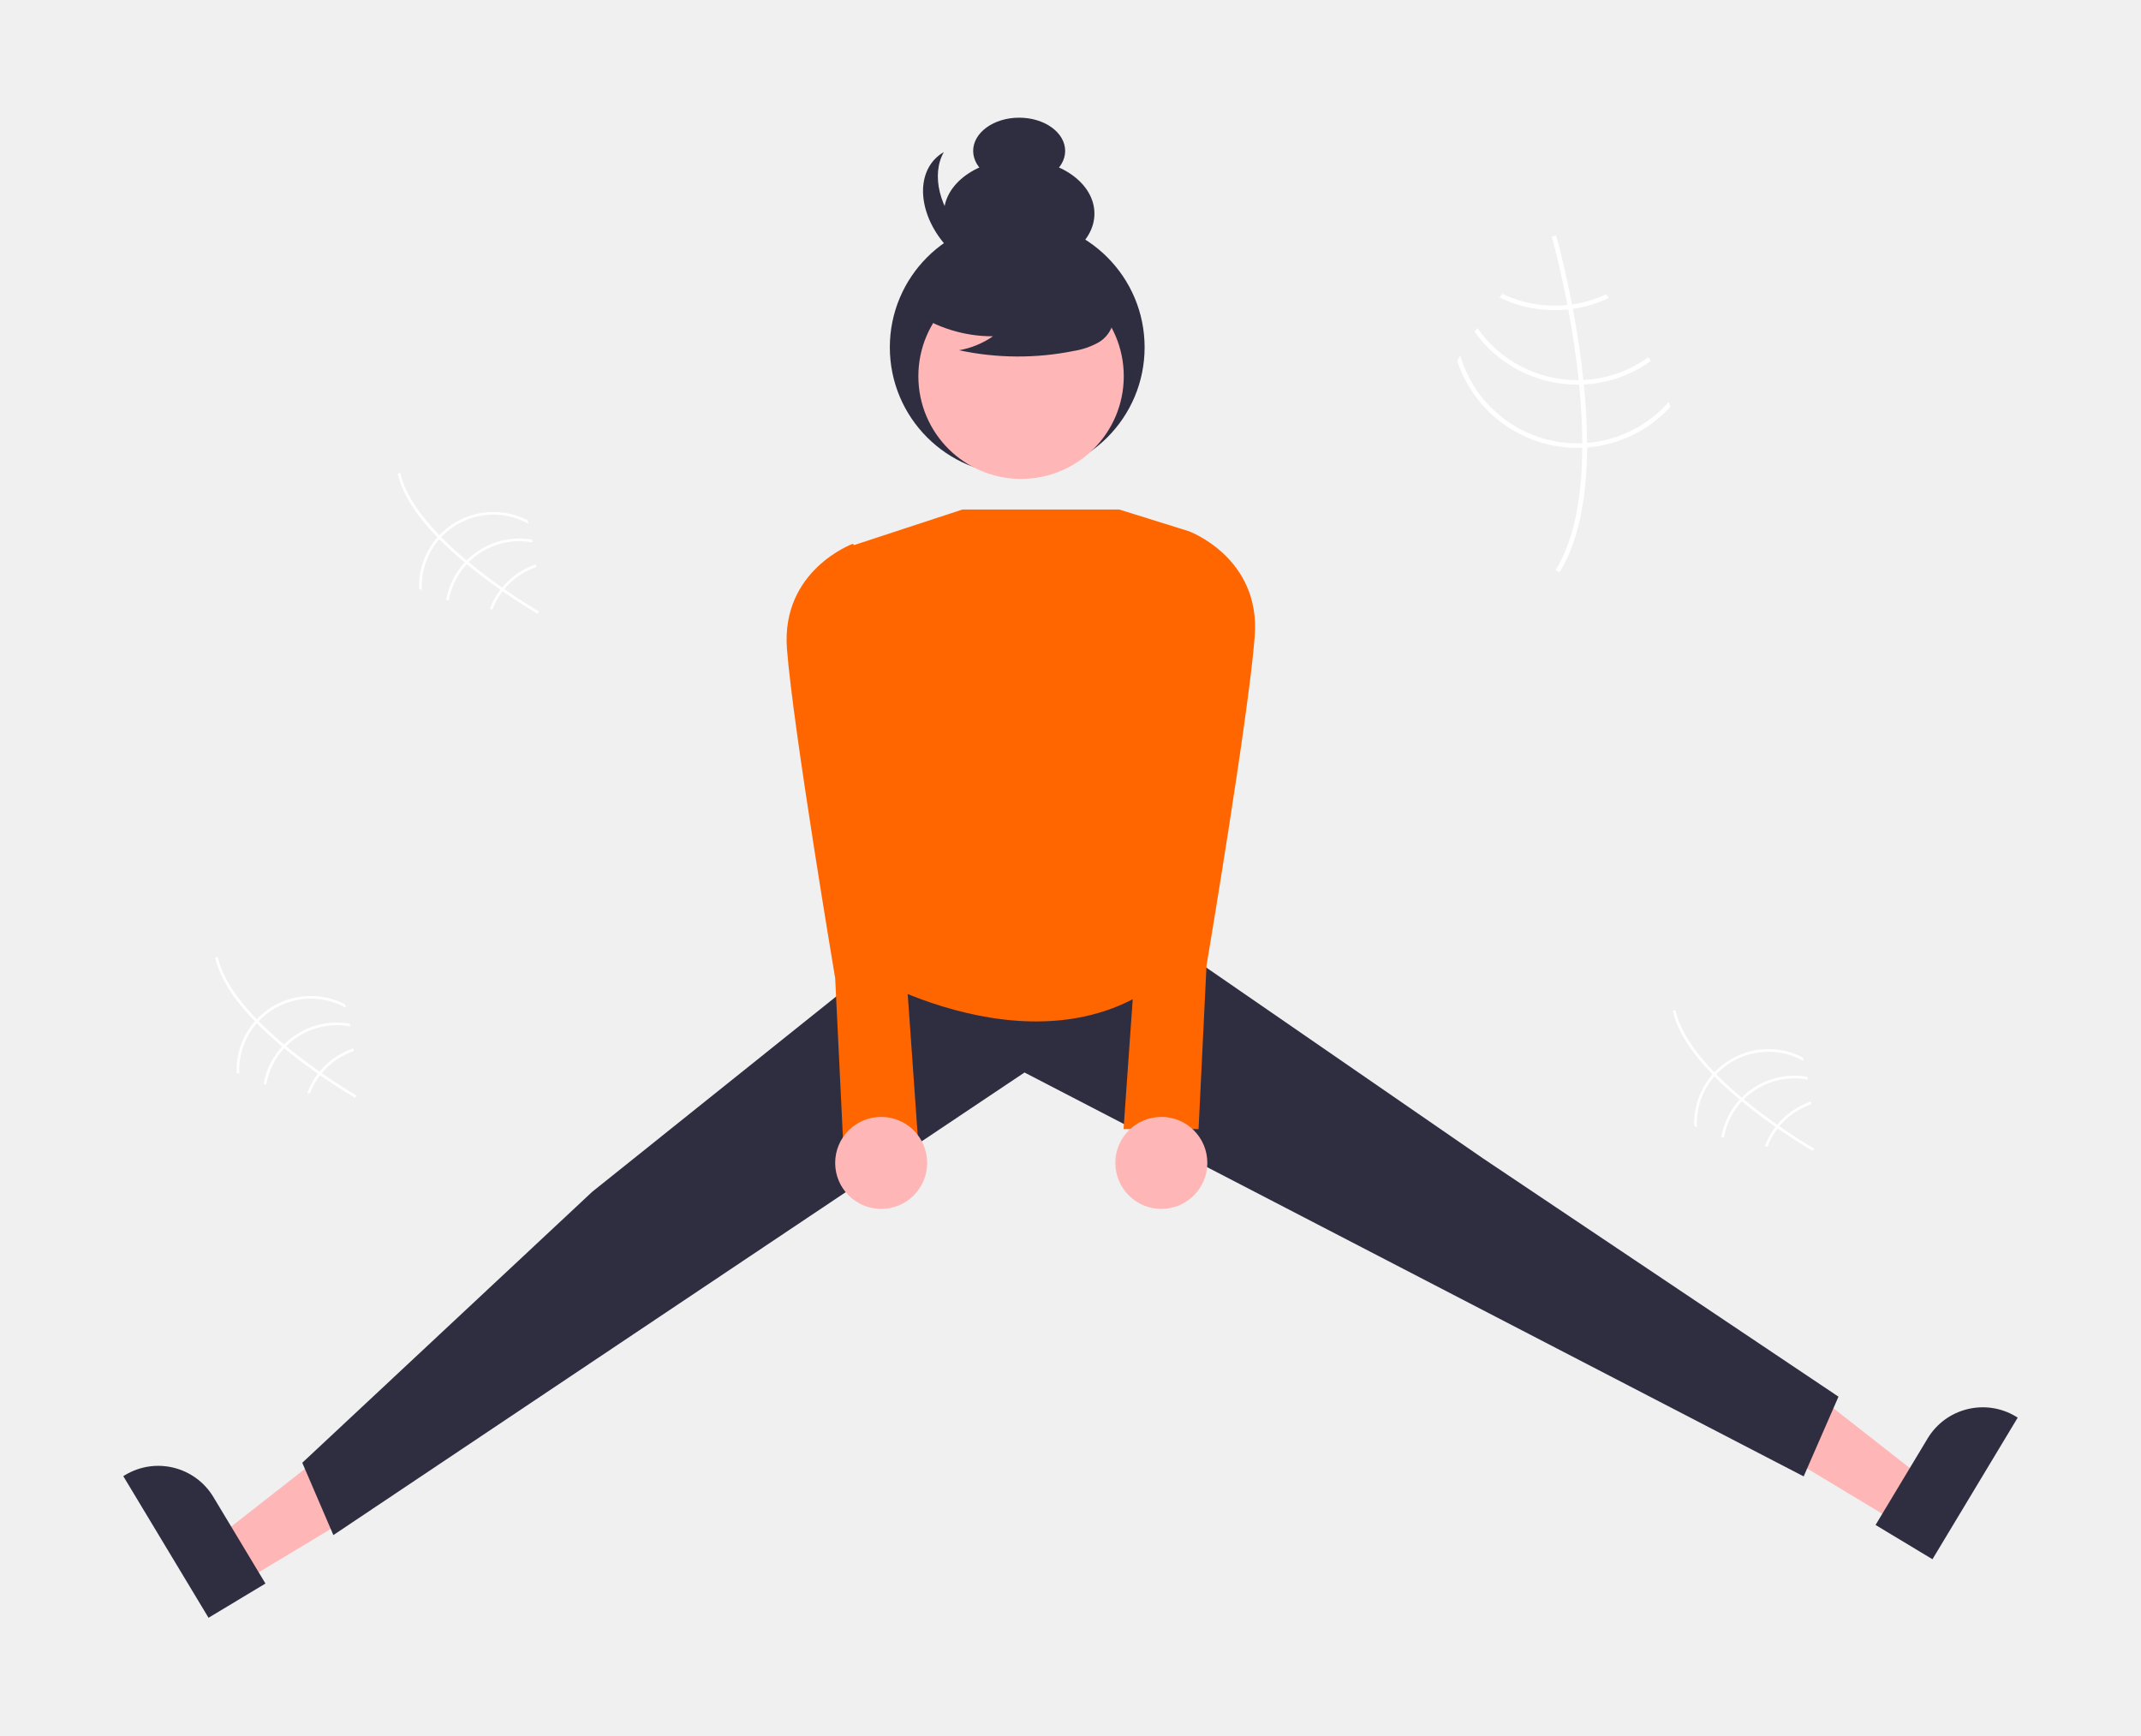
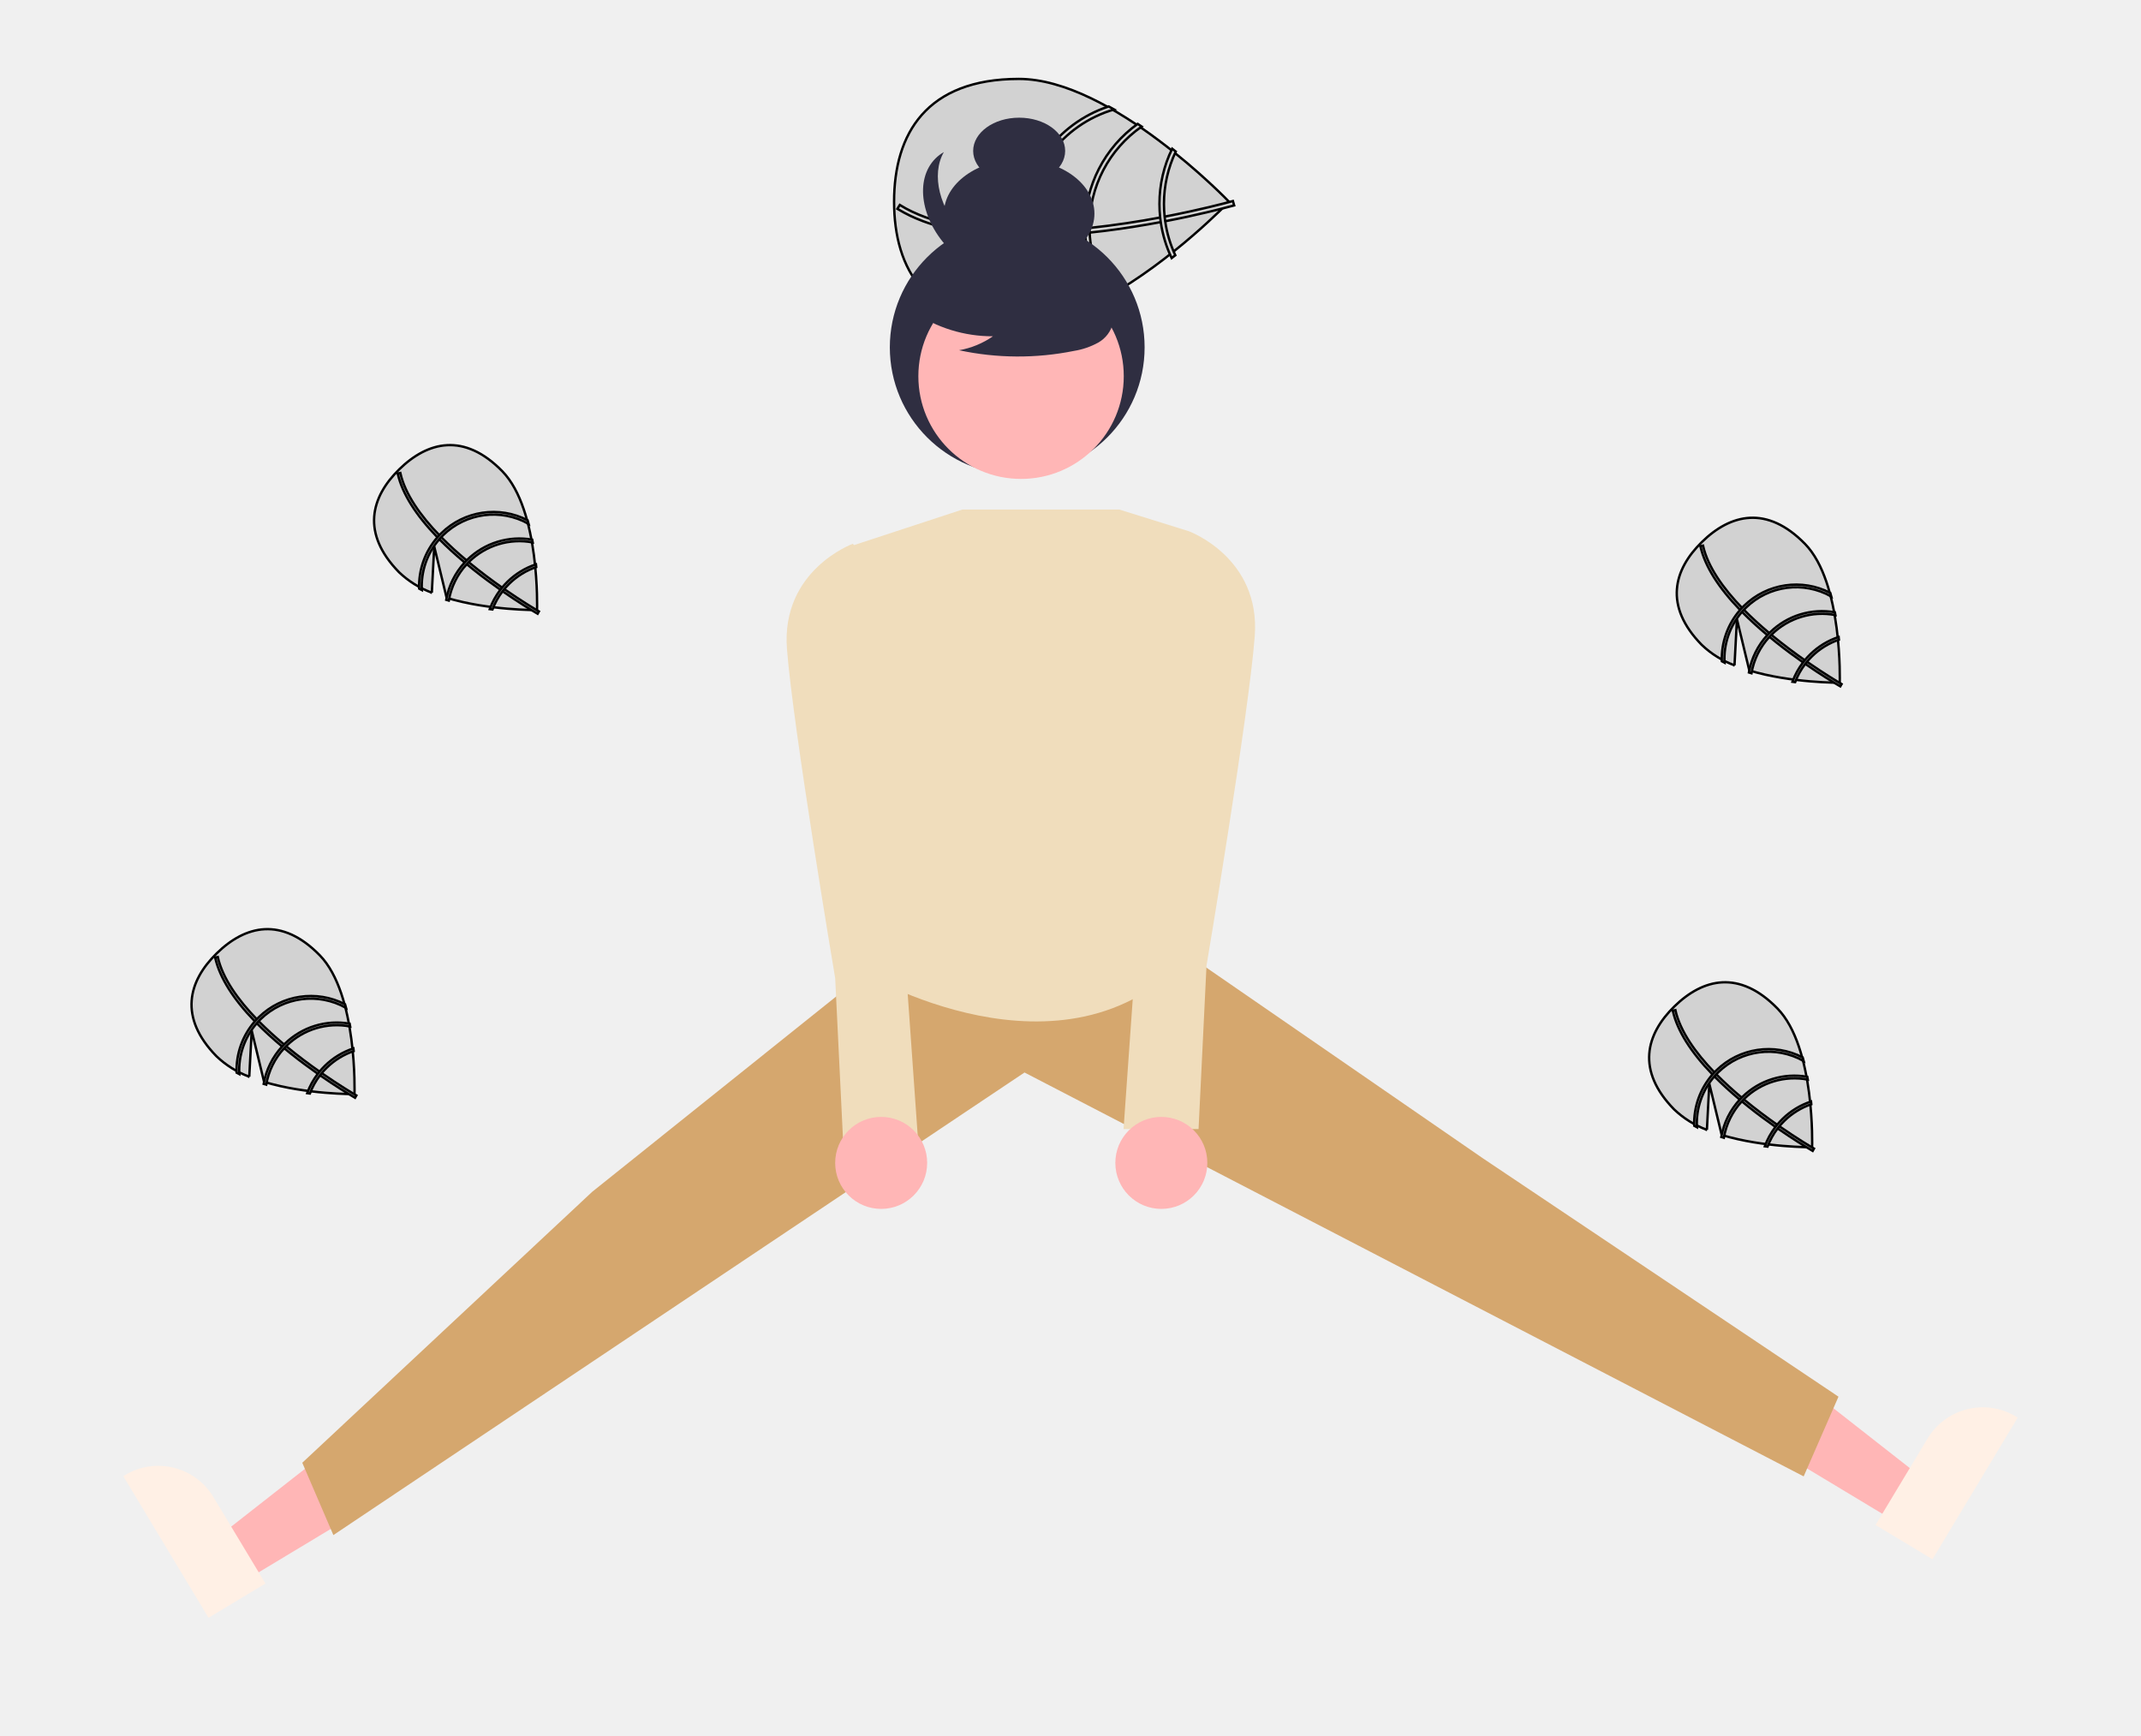
<svg xmlns="http://www.w3.org/2000/svg" data-name="Layer 1" width="512" height="415" viewBox="0 0 512 415" version="1.1" id="svg43">
  <defs id="defs43" />
-   <path d="M 396.914,92.504 383.089,105.23 394.076,86.796 C 385.42,71.1 371.264,57.534 371.264,57.534 c 0,0 -29.369,28.138 -29.369,50.256 0,22.118 13.149,29.841 29.369,29.841 16.22,0 29.369,-7.723 29.369,-29.841 a 38.8,38.8 0 0 0 -3.719,-15.287 z" fill="#f0f0f0" id="path1" />
-   <path d="m 379.534,105.919 v 1.09 c -0.065,12.673 -2.202,22.561 -6.396,29.523 -0.059,0.103 -0.124,0.2 -0.184,0.302 l -0.47,-0.286 -0.448,-0.281 c 4.652,-7.518 6.299,-18.146 6.358,-29.199 0.005,-0.356 0.011,-0.718 0.005,-1.079 -0.016,-4.679 -0.302,-9.413 -0.761,-14.011 -0.032,-0.356 -0.07,-0.718 -0.108,-1.079 -0.637,-6.067 -1.554,-11.863 -2.494,-16.899 -0.065,-0.356 -0.135,-0.712 -0.205,-1.063 -1.625,-8.517 -3.282,-14.686 -3.659,-16.051 -0.043,-0.167 -0.07,-0.259 -0.076,-0.281 l 0.513,-0.146 0.005,-0.005 0.518,-0.146 c 0.005,0.022 0.097,0.329 0.248,0.901 0.578,2.137 2.078,7.939 3.551,15.593 0.065,0.345 0.135,0.702 0.2,1.058 0.766,4.086 1.517,8.652 2.11,13.445 q 0.227,1.805 0.405,3.562 c 0.043,0.362 0.081,0.723 0.113,1.079 q 0.745,7.456 0.772,13.974 z" fill="#ffffff" id="path2" />
-   <path d="m 375.934,72.802 c -0.362,0.049 -0.729,0.097 -1.101,0.135 a 29.775,29.775 0 0 1 -3.044,0.157 28.964,28.964 0 0 1 -12.522,-2.828 c -0.227,0.286 -0.453,0.572 -0.685,0.864 a 30.036,30.036 0 0 0 13.207,3.044 30.808,30.808 0 0 0 3.249,-0.173 c 0.367,-0.038 0.734,-0.086 1.096,-0.14 a 29.784,29.784 0 0 0 8.609,-2.607 q -0.348,-0.445 -0.68,-0.874 a 28.865,28.865 0 0 1 -8.128,2.423 z" fill="#ffffff" id="path3" />
-   <path d="m 378.649,90.867 q -0.559,0.032 -1.117,0.032 c -0.113,0.005 -0.232,0.005 -0.345,0.005 A 29.117,29.117 0 0 1 353.287,78.42 c -0.216,0.318 -0.432,0.637 -0.642,0.961 a 30.198,30.198 0 0 0 24.541,12.603 c 0.151,0 0.302,0 0.453,-0.005 0.378,-0.005 0.75,-0.016 1.123,-0.032 a 30.039,30.039 0 0 0 16.003,-5.613 c -0.173,-0.318 -0.345,-0.637 -0.524,-0.955 a 28.917,28.917 0 0 1 -15.593,5.489 z" fill="#ffffff" id="path4" />
-   <path d="m 379.534,105.919 c -0.378,0.032 -0.756,0.054 -1.133,0.07 -0.405,0.016 -0.81,0.027 -1.214,0.027 A 29.196,29.196 0 0 1 349.196,85.011 c -0.243,0.437 -0.486,0.869 -0.718,1.306 a 30.265,30.265 0 0 0 28.708,20.779 c 0.405,0 0.81,-0.005 1.209,-0.027 0.383,-0.011 0.761,-0.032 1.139,-0.059 a 30.177,30.177 0 0 0 19.916,-9.72 c -0.113,-0.399 -0.243,-0.793 -0.372,-1.193 a 29.102,29.102 0 0 1 -19.543,9.823 z" fill="#ffffff" id="path5" />
-   <path d="m 408.188,270.178 0.58,-11.034 2.96,12.267 c 10.092,3.041 21.622,2.924 21.622,2.924 0,0 0.779,-23.905 -8.314,-33.204 -9.094,-9.299 -17.797,-7.14 -24.617,-0.472 -6.819,6.669 -9.173,15.322 -0.079,24.621 a 22.816,22.816 0 0 0 7.849,4.898 z" fill="#f0f0f0" id="path6" />
-   <path d="m 409.979,257.392 -0.448,-0.458 c -5.183,-5.355 -8.35,-10.391 -9.449,-15.042 -0.017,-0.068 -0.03,-0.135 -0.047,-0.203 l 0.315,-0.073 0.304,-0.066 c 1.135,5.074 4.812,10.219 9.332,14.89 0.144,0.152 0.291,0.306 0.442,0.456 1.931,1.961 3.997,3.833 6.08,5.578 0.16,0.136 0.325,0.273 0.489,0.409 2.762,2.289 5.531,4.349 7.996,6.08 0.174,0.123 0.35,0.244 0.523,0.363 4.185,2.913 7.418,4.825 8.138,5.244 0.087,0.053 0.136,0.08 0.147,0.087 l -0.156,0.272 v 0.005 l -0.158,0.274 c -0.011,-0.007 -0.176,-0.099 -0.475,-0.277 -1.122,-0.661 -4.138,-2.484 -7.904,-5.096 -0.169,-0.119 -0.345,-0.24 -0.519,-0.363 -2.002,-1.403 -4.195,-3.014 -6.415,-4.785 q -0.838,-0.666 -1.635,-1.331 c -0.167,-0.134 -0.331,-0.271 -0.491,-0.407 q -3.379,-2.829 -6.069,-5.558 z" fill="#ffffff" id="path7" />
-   <path d="m 425.108,269.836 c 0.132,-0.169 0.266,-0.34 0.407,-0.509 a 17.509,17.509 0 0 1 1.215,-1.317 17.032,17.032 0 0 1 6.427,-3.959 c -0.022,-0.213 -0.045,-0.427 -0.067,-0.645 a 17.663,17.663 0 0 0 -6.804,4.15 18.117,18.117 0 0 0 -1.295,1.408 c -0.139,0.167 -0.273,0.338 -0.403,0.509 a 17.514,17.514 0 0 0 -2.548,4.635 q 0.329,0.044 0.645,0.088 a 16.973,16.973 0 0 1 2.421,-4.361 z" fill="#ffffff" id="path8" />
-   <path d="m 416.54,263.357 q 0.222,-0.243 0.456,-0.473 c 0.045,-0.049 0.095,-0.098 0.143,-0.144 a 17.122,17.122 0 0 1 15.181,-4.577 c -0.04,-0.223 -0.08,-0.445 -0.125,-0.668 a 17.758,17.758 0 0 0 -15.499,4.791 c -0.064,0.062 -0.127,0.124 -0.188,0.189 -0.157,0.158 -0.309,0.315 -0.459,0.475 a 17.664,17.664 0 0 0 -4.42,8.939 c 0.204,0.063 0.407,0.126 0.613,0.186 a 17.005,17.005 0 0 1 4.299,-8.718 z" fill="#ffffff" id="path9" />
-   <path d="m 409.979,257.392 c 0.146,-0.169 0.295,-0.333 0.448,-0.495 0.164,-0.173 0.329,-0.344 0.499,-0.511 a 17.169,17.169 0 0 1 20.405,-2.676 c -0.078,-0.284 -0.153,-0.565 -0.235,-0.844 a 17.797,17.797 0 0 0 -20.613,3.066 c -0.17,0.166 -0.338,0.335 -0.497,0.508 -0.157,0.162 -0.307,0.327 -0.454,0.493 a 17.745,17.745 0 0 0 -4.377,12.275 c 0.212,0.121 0.428,0.234 0.647,0.348 a 17.113,17.113 0 0 1 4.178,-12.165 z" fill="#ffffff" id="path10" />
-   <path d="m 59.611,257.475 0.58,-11.034 2.96,12.267 c 10.092,3.041 21.622,2.924 21.622,2.924 0,0 0.779,-23.905 -8.314,-33.204 -9.094,-9.299 -17.797,-7.14 -24.617,-0.472 -6.819,6.669 -9.173,15.322 -0.079,24.621 a 22.816,22.816 0 0 0 7.849,4.898 z" fill="#f0f0f0" id="path11" />
-   <path d="m 61.402,244.689 -0.448,-0.458 c -5.183,-5.355 -8.35,-10.391 -9.449,-15.042 -0.017,-0.068 -0.03,-0.135 -0.047,-0.203 l 0.315,-0.073 0.304,-0.066 c 1.135,5.074 4.812,10.219 9.332,14.89 0.144,0.152 0.291,0.306 0.442,0.456 1.931,1.961 3.997,3.833 6.08,5.578 0.16,0.136 0.325,0.273 0.489,0.409 2.762,2.289 5.531,4.349 7.996,6.08 0.174,0.123 0.35,0.244 0.523,0.363 4.185,2.913 7.418,4.825 8.138,5.244 0.087,0.053 0.136,0.08 0.147,0.087 l -0.156,0.272 v 0.005 l -0.158,0.274 c -0.011,-0.007 -0.176,-0.099 -0.475,-0.277 -1.122,-0.661 -4.138,-2.484 -7.904,-5.096 -0.169,-0.119 -0.345,-0.24 -0.519,-0.363 -2.002,-1.403 -4.195,-3.014 -6.415,-4.785 q -0.838,-0.666 -1.635,-1.331 c -0.167,-0.134 -0.331,-0.271 -0.491,-0.407 q -3.379,-2.829 -6.07,-5.558 z" fill="#ffffff" id="path12" />
-   <path d="m 76.531,257.133 c 0.132,-0.169 0.266,-0.34 0.407,-0.509 a 17.509,17.509 0 0 1 1.215,-1.317 17.032,17.032 0 0 1 6.427,-3.959 c -0.022,-0.213 -0.045,-0.427 -0.067,-0.645 a 17.663,17.663 0 0 0 -6.804,4.15 18.117,18.117 0 0 0 -1.295,1.408 c -0.139,0.167 -0.273,0.338 -0.403,0.509 a 17.514,17.514 0 0 0 -2.548,4.635 q 0.329,0.044 0.645,0.088 a 16.973,16.973 0 0 1 2.421,-4.361 z" fill="#ffffff" id="path13" />
-   <path d="m 67.963,250.654 q 0.222,-0.243 0.456,-0.473 c 0.045,-0.049 0.095,-0.098 0.143,-0.144 a 17.122,17.122 0 0 1 15.181,-4.577 c -0.04,-0.223 -0.08,-0.445 -0.125,-0.668 a 17.758,17.758 0 0 0 -15.499,4.791 c -0.064,0.062 -0.127,0.124 -0.188,0.189 -0.157,0.158 -0.309,0.315 -0.459,0.475 a 17.664,17.664 0 0 0 -4.42,8.939 c 0.204,0.063 0.407,0.126 0.613,0.186 a 17.005,17.005 0 0 1 4.299,-8.718 z" fill="#ffffff" id="path14" />
-   <path d="m 61.402,244.689 c 0.146,-0.169 0.295,-0.333 0.448,-0.495 0.164,-0.173 0.329,-0.344 0.499,-0.511 A 17.169,17.169 0 0 1 82.754,241.007 c -0.078,-0.284 -0.153,-0.565 -0.235,-0.844 a 17.797,17.797 0 0 0 -20.613,3.066 c -0.17,0.166 -0.338,0.335 -0.497,0.508 -0.157,0.162 -0.307,0.327 -0.454,0.493 a 17.745,17.745 0 0 0 -4.377,12.275 c 0.212,0.121 0.428,0.234 0.647,0.348 a 17.113,17.113 0 0 1 4.178,-12.165 z" fill="#ffffff" id="path15" />
-   <path d="m 103.266,141.727 0.58,-11.034 2.96,12.267 c 10.092,3.041 21.622,2.924 21.622,2.924 0,0 0.779,-23.905 -8.314,-33.204 -9.094,-9.299 -17.797,-7.14 -24.617,-0.472 -6.819,6.669 -9.173,15.322 -0.079,24.621 a 22.816,22.816 0 0 0 7.849,4.898 z" fill="#f0f0f0" id="path16" />
-   <path d="m 105.057,128.942 -0.448,-0.458 c -5.183,-5.355 -8.35,-10.391 -9.449,-15.042 -0.017,-0.068 -0.03,-0.135 -0.047,-0.203 l 0.315,-0.073 0.304,-0.066 c 1.135,5.074 4.812,10.219 9.332,14.89 0.144,0.152 0.291,0.306 0.442,0.456 1.931,1.961 3.997,3.833 6.08,5.578 0.16,0.136 0.325,0.273 0.489,0.409 2.762,2.289 5.531,4.349 7.996,6.08 0.174,0.123 0.35,0.244 0.523,0.363 4.185,2.913 7.418,4.825 8.138,5.244 0.087,0.053 0.136,0.08 0.147,0.087 l -0.156,0.272 v 0.004 l -0.158,0.274 c -0.011,-0.007 -0.176,-0.099 -0.475,-0.277 -1.122,-0.661 -4.138,-2.484 -7.904,-5.096 -0.169,-0.119 -0.345,-0.24 -0.519,-0.363 -2.002,-1.403 -4.195,-3.014 -6.415,-4.785 q -0.838,-0.666 -1.635,-1.331 c -0.167,-0.134 -0.331,-0.271 -0.491,-0.407 q -3.379,-2.829 -6.07,-5.558 z" fill="#ffffff" id="path17" />
-   <path d="m 120.187,141.386 c 0.132,-0.169 0.266,-0.34 0.407,-0.509 a 17.509,17.509 0 0 1 1.215,-1.317 17.032,17.032 0 0 1 6.427,-3.959 c -0.022,-0.213 -0.045,-0.427 -0.067,-0.645 a 17.663,17.663 0 0 0 -6.804,4.15 18.117,18.117 0 0 0 -1.295,1.408 c -0.139,0.167 -0.273,0.338 -0.403,0.509 a 17.514,17.514 0 0 0 -2.548,4.635 q 0.329,0.044 0.645,0.088 a 16.973,16.973 0 0 1 2.421,-4.361 z" fill="#ffffff" id="path18" />
-   <path d="m 111.618,134.907 q 0.222,-0.243 0.456,-0.473 c 0.045,-0.049 0.095,-0.098 0.143,-0.144 a 17.122,17.122 0 0 1 15.181,-4.577 c -0.04,-0.223 -0.08,-0.445 -0.125,-0.668 a 17.758,17.758 0 0 0 -15.499,4.791 c -0.064,0.062 -0.127,0.124 -0.188,0.189 -0.157,0.158 -0.309,0.315 -0.459,0.475 a 17.664,17.664 0 0 0 -4.42,8.939 c 0.204,0.063 0.407,0.126 0.613,0.186 a 17.005,17.005 0 0 1 4.299,-8.718 z" fill="#ffffff" id="path19" />
-   <path d="m 105.057,128.942 c 0.146,-0.169 0.295,-0.333 0.448,-0.495 0.164,-0.173 0.329,-0.344 0.499,-0.511 a 17.169,17.169 0 0 1 20.405,-2.676 c -0.078,-0.284 -0.153,-0.565 -0.235,-0.844 a 17.797,17.797 0 0 0 -20.613,3.066 c -0.17,0.166 -0.338,0.335 -0.497,0.508 -0.157,0.162 -0.307,0.327 -0.454,0.493 a 17.745,17.745 0 0 0 -4.377,12.275 c 0.212,0.121 0.428,0.234 0.647,0.348 a 17.113,17.113 0 0 1 4.178,-12.165 z" fill="#ffffff" id="path20" />
-   <ellipse cx="243.723" cy="51.085" rx="18" ry="13" fill="#2f2e41" id="ellipse31" />
-   <ellipse cx="243.723" cy="36.085" rx="11" ry="7.944" fill="#2f2e41" id="ellipse32" />
-   <path d="m 230.779,56.279 c -6.192,-6.192 -8.151,-14.54 -5.063,-19.912 a 9.579,9.579 0 0 0 -2.008,1.527 c -5.077,5.077 -3.494,14.891 3.536,21.92 7.03,7.03 16.843,8.612 21.92,3.536 a 9.578,9.578 0 0 0 1.527,-2.008 c -5.372,3.089 -13.72,1.129 -19.912,-5.063 z" fill="#2f2e41" id="path32" />
+   <g id="g4" transform="rotate(90,319.7135,17.17133)" style="stroke:#000000;stroke-opacity:1;fill:#d2d2d2;fill-opacity:1;stroke-width:0.567;stroke-dasharray:none">
+     <path d="M 376.432,77.945 362.607,90.672 373.594,72.238 c -8.656,-15.696 -22.812,-29.262 -22.812,-29.262 0,0 -29.369,28.138 -29.369,50.256 0,22.118 13.149,29.841 29.369,29.841 16.22,0 29.369,-7.723 29.369,-29.841 A 38.8,38.8 0 0 0 376.432,77.945 Z" fill="#f0f0f0" id="path1" style="fill:#d2d2d2;fill-opacity:1;stroke:#000000;stroke-opacity:1;stroke-width:0.567;stroke-dasharray:none" />
+     <path d="m 359.052,91.361 v 1.09 c -0.065,12.673 -2.202,22.561 -6.396,29.523 -0.059,0.103 -0.124,0.2 -0.184,0.302 l -0.47,-0.286 -0.448,-0.281 c 4.652,-7.518 6.299,-18.146 6.358,-29.199 0.005,-0.356 0.011,-0.718 0.005,-1.079 -0.016,-4.679 -0.302,-9.413 -0.761,-14.011 -0.032,-0.356 -0.07,-0.718 -0.108,-1.079 -0.637,-6.067 -1.554,-11.863 -2.494,-16.899 -0.065,-0.356 -0.135,-0.712 -0.205,-1.063 -1.625,-8.517 -3.282,-14.686 -3.659,-16.051 -0.043,-0.167 -0.07,-0.259 -0.076,-0.281 l 0.513,-0.146 0.005,-0.005 0.518,-0.146 c 0.005,0.022 0.097,0.329 0.248,0.901 0.578,2.137 2.078,7.939 3.551,15.593 0.065,0.345 0.135,0.702 0.2,1.058 0.766,4.086 1.517,8.652 2.11,13.445 q 0.227,1.805 0.405,3.562 c 0.043,0.362 0.081,0.723 0.113,1.079 q 0.745,7.456 0.772,13.974 z" fill="#ffffff" id="path2" style="stroke:#000000;stroke-opacity:1;fill:#d2d2d2;fill-opacity:1;stroke-width:0.567;stroke-dasharray:none" />
+     <path d="m 355.452,58.243 c -0.362,0.049 -0.729,0.097 -1.101,0.135 a 29.775,29.775 0 0 1 -3.044,0.157 28.964,28.964 0 0 1 -12.522,-2.828 c -0.227,0.286 -0.453,0.572 -0.685,0.864 a 30.036,30.036 0 0 0 13.207,3.044 30.808,30.808 0 0 0 3.249,-0.173 c 0.367,-0.038 0.734,-0.086 1.096,-0.14 a 29.784,29.784 0 0 0 8.609,-2.607 q -0.348,-0.445 -0.68,-0.874 a 28.865,28.865 0 0 1 -8.128,2.423 z" fill="#ffffff" id="path3" style="stroke:#000000;stroke-opacity:1;fill:#d2d2d2;fill-opacity:1;stroke-width:0.567;stroke-dasharray:none" />
+     <path d="m 358.167,76.308 q -0.559,0.032 -1.117,0.032 c -0.113,0.005 -0.232,0.005 -0.345,0.005 A 29.117,29.117 0 0 1 332.805,63.861 c -0.216,0.318 -0.432,0.637 -0.642,0.961 A 30.198,30.198 0 0 0 356.704,77.425 c 0.151,0 0.302,0 0.453,-0.005 0.378,-0.005 0.75,-0.016 1.123,-0.032 a 30.039,30.039 0 0 0 16.003,-5.613 c -0.173,-0.318 -0.345,-0.637 -0.524,-0.955 a 28.917,28.917 0 0 1 -15.593,5.489 z" fill="#ffffff" id="path4" style="stroke:#000000;stroke-opacity:1;fill:#d2d2d2;fill-opacity:1;stroke-width:0.567;stroke-dasharray:none" />
+     <path d="m 359.052,91.361 c -0.378,0.032 -0.756,0.054 -1.133,0.07 -0.405,0.016 -0.81,0.027 -1.214,0.027 A 29.196,29.196 0 0 1 328.714,70.452 c -0.243,0.437 -0.486,0.869 -0.718,1.306 a 30.265,30.265 0 0 0 28.708,20.779 c 0.405,0 0.81,-0.005 1.209,-0.027 0.383,-0.011 0.761,-0.032 1.139,-0.059 a 30.177,30.177 0 0 0 19.916,-9.72 c -0.113,-0.399 -0.243,-0.793 -0.372,-1.193 a 29.102,29.102 0 0 1 -19.543,9.823 z" fill="#ffffff" id="path5" style="stroke:#000000;stroke-opacity:1;fill:#d2d2d2;fill-opacity:1;stroke-width:0.567;stroke-dasharray:none" />
+   </g>
+   <g id="g1" style="stroke:#000000;stroke-opacity:1;fill:#d2d2d2;fill-opacity:1;stroke-width:0.567;stroke-dasharray:none">
+     <path d="m 408.188,270.178 0.58,-11.034 2.96,12.267 c 10.092,3.041 21.622,2.924 21.622,2.924 0,0 0.779,-23.905 -8.314,-33.204 -9.094,-9.299 -17.797,-7.14 -24.617,-0.472 -6.819,6.669 -9.173,15.322 -0.079,24.621 a 22.816,22.816 0 0 0 7.849,4.898 z" fill="#f0f0f0" id="path6" style="fill:#d2d2d2;fill-opacity:1;stroke:#000000;stroke-opacity:1;stroke-width:0.567;stroke-dasharray:none" />
+     <path d="m 409.979,257.392 -0.448,-0.458 c -5.183,-5.355 -8.35,-10.391 -9.449,-15.042 -0.017,-0.068 -0.03,-0.135 -0.047,-0.203 l 0.315,-0.073 0.304,-0.066 c 1.135,5.074 4.812,10.219 9.332,14.89 0.144,0.152 0.291,0.306 0.442,0.456 1.931,1.961 3.997,3.833 6.08,5.578 0.16,0.136 0.325,0.273 0.489,0.409 2.762,2.289 5.531,4.349 7.996,6.08 0.174,0.123 0.35,0.244 0.523,0.363 4.185,2.913 7.418,4.825 8.138,5.244 0.087,0.053 0.136,0.08 0.147,0.087 l -0.156,0.272 v 0.005 l -0.158,0.274 c -0.011,-0.007 -0.176,-0.099 -0.475,-0.277 -1.122,-0.661 -4.138,-2.484 -7.904,-5.096 -0.169,-0.119 -0.345,-0.24 -0.519,-0.363 -2.002,-1.403 -4.195,-3.014 -6.415,-4.785 q -0.838,-0.666 -1.635,-1.331 c -0.167,-0.134 -0.331,-0.271 -0.491,-0.407 q -3.379,-2.829 -6.069,-5.558 z" fill="#ffffff" id="path7" style="stroke:#000000;stroke-opacity:1;fill:#d2d2d2;fill-opacity:1;stroke-width:0.567;stroke-dasharray:none" />
+     <path d="m 425.108,269.836 c 0.132,-0.169 0.266,-0.34 0.407,-0.509 a 17.509,17.509 0 0 1 1.215,-1.317 17.032,17.032 0 0 1 6.427,-3.959 c -0.022,-0.213 -0.045,-0.427 -0.067,-0.645 a 17.663,17.663 0 0 0 -6.804,4.15 18.117,18.117 0 0 0 -1.295,1.408 c -0.139,0.167 -0.273,0.338 -0.403,0.509 a 17.514,17.514 0 0 0 -2.548,4.635 q 0.329,0.044 0.645,0.088 a 16.973,16.973 0 0 1 2.421,-4.361 z" fill="#ffffff" id="path8" style="stroke:#000000;stroke-opacity:1;fill:#d2d2d2;fill-opacity:1;stroke-width:0.567;stroke-dasharray:none" />
+     <path d="m 416.54,263.357 q 0.222,-0.243 0.456,-0.473 c 0.045,-0.049 0.095,-0.098 0.143,-0.144 a 17.122,17.122 0 0 1 15.181,-4.577 c -0.04,-0.223 -0.08,-0.445 -0.125,-0.668 a 17.758,17.758 0 0 0 -15.499,4.791 c -0.064,0.062 -0.127,0.124 -0.188,0.189 -0.157,0.158 -0.309,0.315 -0.459,0.475 a 17.664,17.664 0 0 0 -4.42,8.939 c 0.204,0.063 0.407,0.126 0.613,0.186 a 17.005,17.005 0 0 1 4.299,-8.718 z" fill="#ffffff" id="path9" style="stroke:#000000;stroke-opacity:1;fill:#d2d2d2;fill-opacity:1;stroke-width:0.567;stroke-dasharray:none" />
+     <path d="m 409.979,257.392 c 0.146,-0.169 0.295,-0.333 0.448,-0.495 0.164,-0.173 0.329,-0.344 0.499,-0.511 a 17.169,17.169 0 0 1 20.405,-2.676 c -0.078,-0.284 -0.153,-0.565 -0.235,-0.844 a 17.797,17.797 0 0 0 -20.613,3.066 c -0.17,0.166 -0.338,0.335 -0.497,0.508 -0.157,0.162 -0.307,0.327 -0.454,0.493 a 17.745,17.745 0 0 0 -4.377,12.275 c 0.212,0.121 0.428,0.234 0.647,0.348 a 17.113,17.113 0 0 1 4.178,-12.165 z" fill="#ffffff" id="path10" style="stroke:#000000;stroke-opacity:1;fill:#d2d2d2;fill-opacity:1;stroke-width:0.567;stroke-dasharray:none" />
+   </g>
+   <g id="g3" style="fill:#d2d2d2;fill-opacity:1;stroke:#000000;stroke-opacity:1;stroke-width:0.567;stroke-dasharray:none">
+     <path d="m 59.611,257.475 0.58,-11.034 2.96,12.267 c 10.092,3.041 21.622,2.924 21.622,2.924 0,0 0.779,-23.905 -8.314,-33.204 -9.094,-9.299 -17.797,-7.14 -24.617,-0.472 -6.819,6.669 -9.173,15.322 -0.079,24.621 a 22.816,22.816 0 0 0 7.849,4.898 z" fill="#f0f0f0" id="path11" style="fill:#d2d2d2;fill-opacity:1;stroke:#000000;stroke-opacity:1;stroke-width:0.567;stroke-dasharray:none" />
+     <path d="m 61.402,244.689 -0.448,-0.458 c -5.183,-5.355 -8.35,-10.391 -9.449,-15.042 -0.017,-0.068 -0.03,-0.135 -0.047,-0.203 l 0.315,-0.073 0.304,-0.066 c 1.135,5.074 4.812,10.219 9.332,14.89 0.144,0.152 0.291,0.306 0.442,0.456 1.931,1.961 3.997,3.833 6.08,5.578 0.16,0.136 0.325,0.273 0.489,0.409 2.762,2.289 5.531,4.349 7.996,6.08 0.174,0.123 0.35,0.244 0.523,0.363 4.185,2.913 7.418,4.825 8.138,5.244 0.087,0.053 0.136,0.08 0.147,0.087 l -0.156,0.272 v 0.005 l -0.158,0.274 c -0.011,-0.007 -0.176,-0.099 -0.475,-0.277 -1.122,-0.661 -4.138,-2.484 -7.904,-5.096 -0.169,-0.119 -0.345,-0.24 -0.519,-0.363 -2.002,-1.403 -4.195,-3.014 -6.415,-4.785 q -0.838,-0.666 -1.635,-1.331 c -0.167,-0.134 -0.331,-0.271 -0.491,-0.407 q -3.379,-2.829 -6.07,-5.558 z" fill="#ffffff" id="path12" style="fill:#d2d2d2;fill-opacity:1;stroke:#000000;stroke-opacity:1;stroke-width:0.567;stroke-dasharray:none" />
+     <path d="m 76.531,257.133 c 0.132,-0.169 0.266,-0.34 0.407,-0.509 a 17.509,17.509 0 0 1 1.215,-1.317 17.032,17.032 0 0 1 6.427,-3.959 c -0.022,-0.213 -0.045,-0.427 -0.067,-0.645 a 17.663,17.663 0 0 0 -6.804,4.15 18.117,18.117 0 0 0 -1.295,1.408 c -0.139,0.167 -0.273,0.338 -0.403,0.509 a 17.514,17.514 0 0 0 -2.548,4.635 q 0.329,0.044 0.645,0.088 a 16.973,16.973 0 0 1 2.421,-4.361 z" fill="#ffffff" id="path13" style="fill:#d2d2d2;fill-opacity:1;stroke:#000000;stroke-opacity:1;stroke-width:0.567;stroke-dasharray:none" />
+     <path d="m 67.963,250.654 q 0.222,-0.243 0.456,-0.473 c 0.045,-0.049 0.095,-0.098 0.143,-0.144 a 17.122,17.122 0 0 1 15.181,-4.577 c -0.04,-0.223 -0.08,-0.445 -0.125,-0.668 a 17.758,17.758 0 0 0 -15.499,4.791 c -0.064,0.062 -0.127,0.124 -0.188,0.189 -0.157,0.158 -0.309,0.315 -0.459,0.475 a 17.664,17.664 0 0 0 -4.42,8.939 c 0.204,0.063 0.407,0.126 0.613,0.186 a 17.005,17.005 0 0 1 4.299,-8.718 z" fill="#ffffff" id="path14" style="fill:#d2d2d2;fill-opacity:1;stroke:#000000;stroke-opacity:1;stroke-width:0.567;stroke-dasharray:none" />
+     <path d="m 61.402,244.689 c 0.146,-0.169 0.295,-0.333 0.448,-0.495 0.164,-0.173 0.329,-0.344 0.499,-0.511 A 17.169,17.169 0 0 1 82.754,241.007 c -0.078,-0.284 -0.153,-0.565 -0.235,-0.844 a 17.797,17.797 0 0 0 -20.613,3.066 c -0.17,0.166 -0.338,0.335 -0.497,0.508 -0.157,0.162 -0.307,0.327 -0.454,0.493 a 17.745,17.745 0 0 0 -4.377,12.275 c 0.212,0.121 0.428,0.234 0.647,0.348 a 17.113,17.113 0 0 1 4.178,-12.165 z" fill="#ffffff" id="path15" style="fill:#d2d2d2;fill-opacity:1;stroke:#000000;stroke-opacity:1;stroke-width:0.567;stroke-dasharray:none" />
+   </g>
+   <g id="g2" style="fill:#d2d2d2;fill-opacity:1;stroke:#000000;stroke-opacity:1;stroke-width:0.567;stroke-dasharray:none">
+     <path d="m 103.266,141.727 0.58,-11.034 2.96,12.267 c 10.092,3.041 21.622,2.924 21.622,2.924 0,0 0.779,-23.905 -8.314,-33.204 -9.094,-9.299 -17.797,-7.14 -24.617,-0.472 -6.819,6.669 -9.173,15.322 -0.079,24.621 a 22.816,22.816 0 0 0 7.849,4.898 z" fill="#f0f0f0" id="path16" style="fill:#d2d2d2;fill-opacity:1;stroke:#000000;stroke-opacity:1;stroke-width:0.567;stroke-dasharray:none" />
+     <path d="m 105.057,128.942 -0.448,-0.458 c -5.183,-5.355 -8.35,-10.391 -9.449,-15.042 -0.017,-0.068 -0.03,-0.135 -0.047,-0.203 l 0.315,-0.073 0.304,-0.066 c 1.135,5.074 4.812,10.219 9.332,14.89 0.144,0.152 0.291,0.306 0.442,0.456 1.931,1.961 3.997,3.833 6.08,5.578 0.16,0.136 0.325,0.273 0.489,0.409 2.762,2.289 5.531,4.349 7.996,6.08 0.174,0.123 0.35,0.244 0.523,0.363 4.185,2.913 7.418,4.825 8.138,5.244 0.087,0.053 0.136,0.08 0.147,0.087 l -0.156,0.272 v 0.004 l -0.158,0.274 c -0.011,-0.007 -0.176,-0.099 -0.475,-0.277 -1.122,-0.661 -4.138,-2.484 -7.904,-5.096 -0.169,-0.119 -0.345,-0.24 -0.519,-0.363 -2.002,-1.403 -4.195,-3.014 -6.415,-4.785 q -0.838,-0.666 -1.635,-1.331 c -0.167,-0.134 -0.331,-0.271 -0.491,-0.407 q -3.379,-2.829 -6.07,-5.558 z" fill="#ffffff" id="path17" style="fill:#d2d2d2;fill-opacity:1;stroke:#000000;stroke-opacity:1;stroke-width:0.567;stroke-dasharray:none" />
+     <path d="m 120.187,141.386 c 0.132,-0.169 0.266,-0.34 0.407,-0.509 a 17.509,17.509 0 0 1 1.215,-1.317 17.032,17.032 0 0 1 6.427,-3.959 c -0.022,-0.213 -0.045,-0.427 -0.067,-0.645 a 17.663,17.663 0 0 0 -6.804,4.15 18.117,18.117 0 0 0 -1.295,1.408 c -0.139,0.167 -0.273,0.338 -0.403,0.509 a 17.514,17.514 0 0 0 -2.548,4.635 q 0.329,0.044 0.645,0.088 a 16.973,16.973 0 0 1 2.421,-4.361 z" fill="#ffffff" id="path18" style="fill:#d2d2d2;fill-opacity:1;stroke:#000000;stroke-opacity:1;stroke-width:0.567;stroke-dasharray:none" />
+     <path d="m 111.618,134.907 q 0.222,-0.243 0.456,-0.473 c 0.045,-0.049 0.095,-0.098 0.143,-0.144 a 17.122,17.122 0 0 1 15.181,-4.577 c -0.04,-0.223 -0.08,-0.445 -0.125,-0.668 a 17.758,17.758 0 0 0 -15.499,4.791 c -0.064,0.062 -0.127,0.124 -0.188,0.189 -0.157,0.158 -0.309,0.315 -0.459,0.475 a 17.664,17.664 0 0 0 -4.42,8.939 c 0.204,0.063 0.407,0.126 0.613,0.186 a 17.005,17.005 0 0 1 4.299,-8.718 z" fill="#ffffff" id="path19" style="fill:#d2d2d2;fill-opacity:1;stroke:#000000;stroke-opacity:1;stroke-width:0.567;stroke-dasharray:none" />
+     <path d="m 105.057,128.942 c 0.146,-0.169 0.295,-0.333 0.448,-0.495 0.164,-0.173 0.329,-0.344 0.499,-0.511 a 17.169,17.169 0 0 1 20.405,-2.676 c -0.078,-0.284 -0.153,-0.565 -0.235,-0.844 a 17.797,17.797 0 0 0 -20.613,3.066 c -0.17,0.166 -0.338,0.335 -0.497,0.508 -0.157,0.162 -0.307,0.327 -0.454,0.493 a 17.745,17.745 0 0 0 -4.377,12.275 c 0.212,0.121 0.428,0.234 0.647,0.348 a 17.113,17.113 0 0 1 4.178,-12.165 z" fill="#ffffff" id="path20" style="fill:#d2d2d2;fill-opacity:1;stroke:#000000;stroke-opacity:1;stroke-width:0.567;stroke-dasharray:none" />
+   </g>
+   <g id="g2-2" transform="translate(311.5255,17.37046)" style="fill:#d2d2d2;fill-opacity:1;stroke:#000000;stroke-opacity:1;stroke-width:0.567;stroke-dasharray:none">
+     <path d="m 103.266,141.727 0.58,-11.034 2.96,12.267 c 10.092,3.041 21.622,2.924 21.622,2.924 0,0 0.779,-23.905 -8.314,-33.204 -9.094,-9.299 -17.797,-7.14 -24.617,-0.472 -6.819,6.669 -9.173,15.322 -0.079,24.621 a 22.816,22.816 0 0 0 7.849,4.898 z" fill="#f0f0f0" id="path16-7" style="fill:#d2d2d2;fill-opacity:1;stroke:#000000;stroke-opacity:1;stroke-width:0.567;stroke-dasharray:none" />
+     <path d="m 105.057,128.942 -0.448,-0.458 c -5.183,-5.355 -8.35,-10.391 -9.449,-15.042 -0.017,-0.068 -0.03,-0.135 -0.047,-0.203 l 0.315,-0.073 0.304,-0.066 c 1.135,5.074 4.812,10.219 9.332,14.89 0.144,0.152 0.291,0.306 0.442,0.456 1.931,1.961 3.997,3.833 6.08,5.578 0.16,0.136 0.325,0.273 0.489,0.409 2.762,2.289 5.531,4.349 7.996,6.08 0.174,0.123 0.35,0.244 0.523,0.363 4.185,2.913 7.418,4.825 8.138,5.244 0.087,0.053 0.136,0.08 0.147,0.087 l -0.156,0.272 v 0.004 l -0.158,0.274 c -0.011,-0.007 -0.176,-0.099 -0.475,-0.277 -1.122,-0.661 -4.138,-2.484 -7.904,-5.096 -0.169,-0.119 -0.345,-0.24 -0.519,-0.363 -2.002,-1.403 -4.195,-3.014 -6.415,-4.785 q -0.838,-0.666 -1.635,-1.331 c -0.167,-0.134 -0.331,-0.271 -0.491,-0.407 q -3.379,-2.829 -6.07,-5.558 z" fill="#ffffff" id="path17-0" style="fill:#d2d2d2;fill-opacity:1;stroke:#000000;stroke-opacity:1;stroke-width:0.567;stroke-dasharray:none" />
+     <path d="m 120.187,141.386 c 0.132,-0.169 0.266,-0.34 0.407,-0.509 a 17.509,17.509 0 0 1 1.215,-1.317 17.032,17.032 0 0 1 6.427,-3.959 c -0.022,-0.213 -0.045,-0.427 -0.067,-0.645 a 17.663,17.663 0 0 0 -6.804,4.15 18.117,18.117 0 0 0 -1.295,1.408 c -0.139,0.167 -0.273,0.338 -0.403,0.509 a 17.514,17.514 0 0 0 -2.548,4.635 q 0.329,0.044 0.645,0.088 a 16.973,16.973 0 0 1 2.421,-4.361 z" fill="#ffffff" id="path18-9" style="fill:#d2d2d2;fill-opacity:1;stroke:#000000;stroke-opacity:1;stroke-width:0.567;stroke-dasharray:none" />
+     <path d="m 111.618,134.907 q 0.222,-0.243 0.456,-0.473 c 0.045,-0.049 0.095,-0.098 0.143,-0.144 a 17.122,17.122 0 0 1 15.181,-4.577 c -0.04,-0.223 -0.08,-0.445 -0.125,-0.668 a 17.758,17.758 0 0 0 -15.499,4.791 c -0.064,0.062 -0.127,0.124 -0.188,0.189 -0.157,0.158 -0.309,0.315 -0.459,0.475 a 17.664,17.664 0 0 0 -4.42,8.939 c 0.204,0.063 0.407,0.126 0.613,0.186 a 17.005,17.005 0 0 1 4.299,-8.718 z" fill="#ffffff" id="path19-3" style="fill:#d2d2d2;fill-opacity:1;stroke:#000000;stroke-opacity:1;stroke-width:0.567;stroke-dasharray:none" />
+     <path d="m 105.057,128.942 c 0.146,-0.169 0.295,-0.333 0.448,-0.495 0.164,-0.173 0.329,-0.344 0.499,-0.511 a 17.169,17.169 0 0 1 20.405,-2.676 c -0.078,-0.284 -0.153,-0.565 -0.235,-0.844 a 17.797,17.797 0 0 0 -20.613,3.066 c -0.17,0.166 -0.338,0.335 -0.497,0.508 -0.157,0.162 -0.307,0.327 -0.454,0.493 a 17.745,17.745 0 0 0 -4.377,12.275 c 0.212,0.121 0.428,0.234 0.647,0.348 a 17.113,17.113 0 0 1 4.178,-12.165 z" fill="#ffffff" id="path20-6" style="fill:#d2d2d2;fill-opacity:1;stroke:#000000;stroke-opacity:1;stroke-width:0.567;stroke-dasharray:none" />
+   </g>
+   <ellipse cx="243.723" cy="51.085" rx="18" ry="13" fill="#2f2e41" id="ellipse31" style="stroke:none;stroke-opacity:1" />
+   <ellipse cx="243.723" cy="36.085" rx="11" ry="7.944" fill="#2f2e41" id="ellipse32" style="stroke:none;stroke-opacity:1" />
+   <path d="m 230.779,56.279 c -6.192,-6.192 -8.151,-14.54 -5.063,-19.912 a 9.579,9.579 0 0 0 -2.008,1.527 c -5.077,5.077 -3.494,14.891 3.536,21.92 7.03,7.03 16.843,8.612 21.92,3.536 a 9.578,9.578 0 0 0 1.527,-2.008 c -5.372,3.089 -13.72,1.129 -19.912,-5.063 z" fill="#2f2e41" id="path32" style="stroke:none;stroke-opacity:1" />
  <polygon points="267.839,325.525 227.324,349.912 221.002,339.408 258.508,310.023 " fill="#ffb6b6" id="polygon32" transform="translate(-168.8869,28.14023)" />
-   <path d="m 49.868,386.86 -20.386,-33.869 0.428,-0.258 a 15.387,15.387 0 0 1 21.118,5.247 l 5e-4,8.5e-4 12.451,20.686 z" fill="#2f2e41" id="path33" />
+   <path d="m 49.868,386.86 -20.386,-33.869 0.428,-0.258 a 15.387,15.387 0 0 1 21.118,5.247 l 5e-4,8.5e-4 12.451,20.686 z" fill="#2f2e41" id="path33" style="fill:#fff0e5;fill-opacity:1" />
  <polygon points="581.935,311.525 622.45,335.912 628.772,325.408 591.266,296.023 " fill="#ffb6b6" id="polygon33" transform="translate(-168.8869,28.14023)" />
-   <path d="m 448.52,364.667 12.451,-20.686 5.1e-4,-8.4e-4 a 15.387,15.387 0 0 1 21.117,-5.247 l 0.428,0.258 -20.386,33.869 z" fill="#2f2e41" id="path34" />
-   <polygon points="241.173,321.65 248.61,338.944 413.887,228.325 600.218,324.911 608.543,305.846 523.513,248.849 453.194,200.357 377.331,195.734 374.943,205.27 310.513,256.849 " fill="#2f2e41" id="polygon34" transform="translate(-168.8869,28.14023)" />
-   <path d="m 230.14,121.848 -27.848,9.137 3.765,101.441 c 0,0 48.432,29.079 78.251,-3.929 V 127.034 l -16.63,-5.186 z" fill="#ff6600" id="path35" />
-   <path d="m 278.126,134.009 6.181,-6.974 c 0,0 17.185,6.277 15.752,25.116 -1.433,18.839 -11.533,78.756 -11.533,78.756 l -1.9,39.083 h -17.94 l 7.15,-101.073 z" fill="#ff6600" id="path36" />
-   <path d="m 210.126,137.009 -6.181,-6.974 c 0,0 -17.185,6.277 -15.752,25.116 1.433,18.839 11.533,78.756 11.533,78.756 l 1.9,39.083 h 17.94 l -7.15,-101.073 z" fill="#ff6600" id="path37" />
+   <path d="m 448.52,364.667 12.451,-20.686 5.1e-4,-8.4e-4 a 15.387,15.387 0 0 1 21.117,-5.247 l 0.428,0.258 -20.386,33.869 z" fill="#2f2e41" id="path34" style="fill:#fff0e5;fill-opacity:1" />
+   <polygon points="241.173,321.65 248.61,338.944 413.887,228.325 600.218,324.911 608.543,305.846 523.513,248.849 453.194,200.357 377.331,195.734 374.943,205.27 310.513,256.849 " fill="#2f2e41" id="polygon34" transform="translate(-168.8869,28.14023)" style="fill:#d5a76e;fill-opacity:1;stroke:none;stroke-opacity:1" />
+   <path d="m 230.14,121.848 -27.848,9.137 3.765,101.441 c 0,0 48.432,29.079 78.251,-3.929 V 127.034 l -16.63,-5.186 z" fill="#ff6600" id="path35" style="fill:#f0ddbc;fill-opacity:1;stroke-width:1.002;stroke-dasharray:none" />
+   <path d="m 278.126,134.009 6.181,-6.974 c 0,0 17.185,6.277 15.752,25.116 -1.433,18.839 -11.533,78.756 -11.533,78.756 l -1.9,39.083 h -17.94 l 7.15,-101.073 z" fill="#ff6600" id="path36" style="fill:#f0ddbc;fill-opacity:1" />
+   <path d="m 210.126,137.009 -6.181,-6.974 c 0,0 -17.185,6.277 -15.752,25.116 1.433,18.839 11.533,78.756 11.533,78.756 l 1.9,39.083 h 17.94 l -7.15,-101.073 z" fill="#ff6600" id="path37" style="fill:#f0ddbc;fill-opacity:1" />
  <circle cx="210.723" cy="278.085" fill="#ffb6b6" id="circle37" r="11" />
  <circle cx="277.723" cy="278.085" fill="#ffb6b6" id="circle38" r="11" />
-   <circle cx="243.259" cy="83.055" fill="#2f2e41" id="circle39" r="30.464" />
-   <circle cx="244.177" cy="89.963" fill="#ffb6b6" id="circle40" r="24.561" />
-   <path d="m 218.369,74.515 a 33.405,33.405 0 0 0 19.091,5.9 20.471,20.471 0 0 1 -8.114,3.338 67.359,67.359 0 0 0 27.514,0.155 17.807,17.807 0 0 0 5.76,-1.978 7.289,7.289 0 0 0 3.555,-4.755 c 0.604,-3.449 -2.083,-6.582 -4.876,-8.693 a 35.967,35.967 0 0 0 -30.224,-6.04 c -3.376,0.873 -6.759,2.347 -8.951,5.059 -2.193,2.711 -2.843,6.891 -0.753,9.684 z" fill="#2f2e41" id="path40" />
+   <circle cx="243.259" cy="83.055" fill="#2f2e41" id="circle39" r="30.464" style="stroke:none;stroke-opacity:1" />
+   <circle cx="244.177" cy="89.963" fill="#ffb6b6" id="circle40" r="24.561" style="stroke:none;stroke-opacity:1" />
+   <path d="m 218.369,74.515 a 33.405,33.405 0 0 0 19.091,5.9 20.471,20.471 0 0 1 -8.114,3.338 67.359,67.359 0 0 0 27.514,0.155 17.807,17.807 0 0 0 5.76,-1.978 7.289,7.289 0 0 0 3.555,-4.755 c 0.604,-3.449 -2.083,-6.582 -4.876,-8.693 a 35.967,35.967 0 0 0 -30.224,-6.04 c -3.376,0.873 -6.759,2.347 -8.951,5.059 -2.193,2.711 -2.843,6.891 -0.753,9.684 z" fill="#2f2e41" id="path40" style="stroke:none;stroke-opacity:1" />
</svg>
